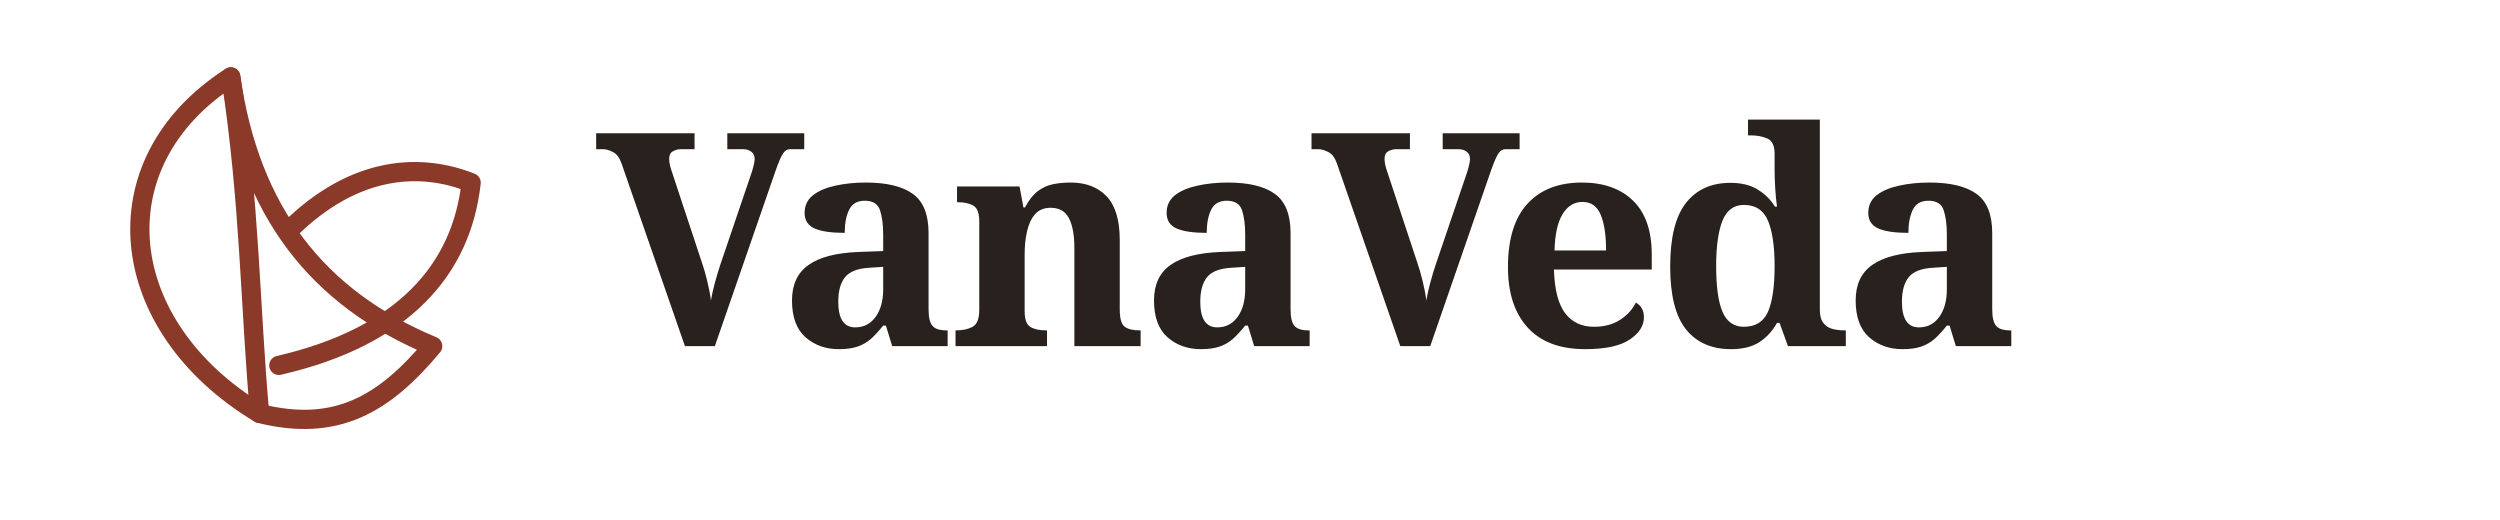
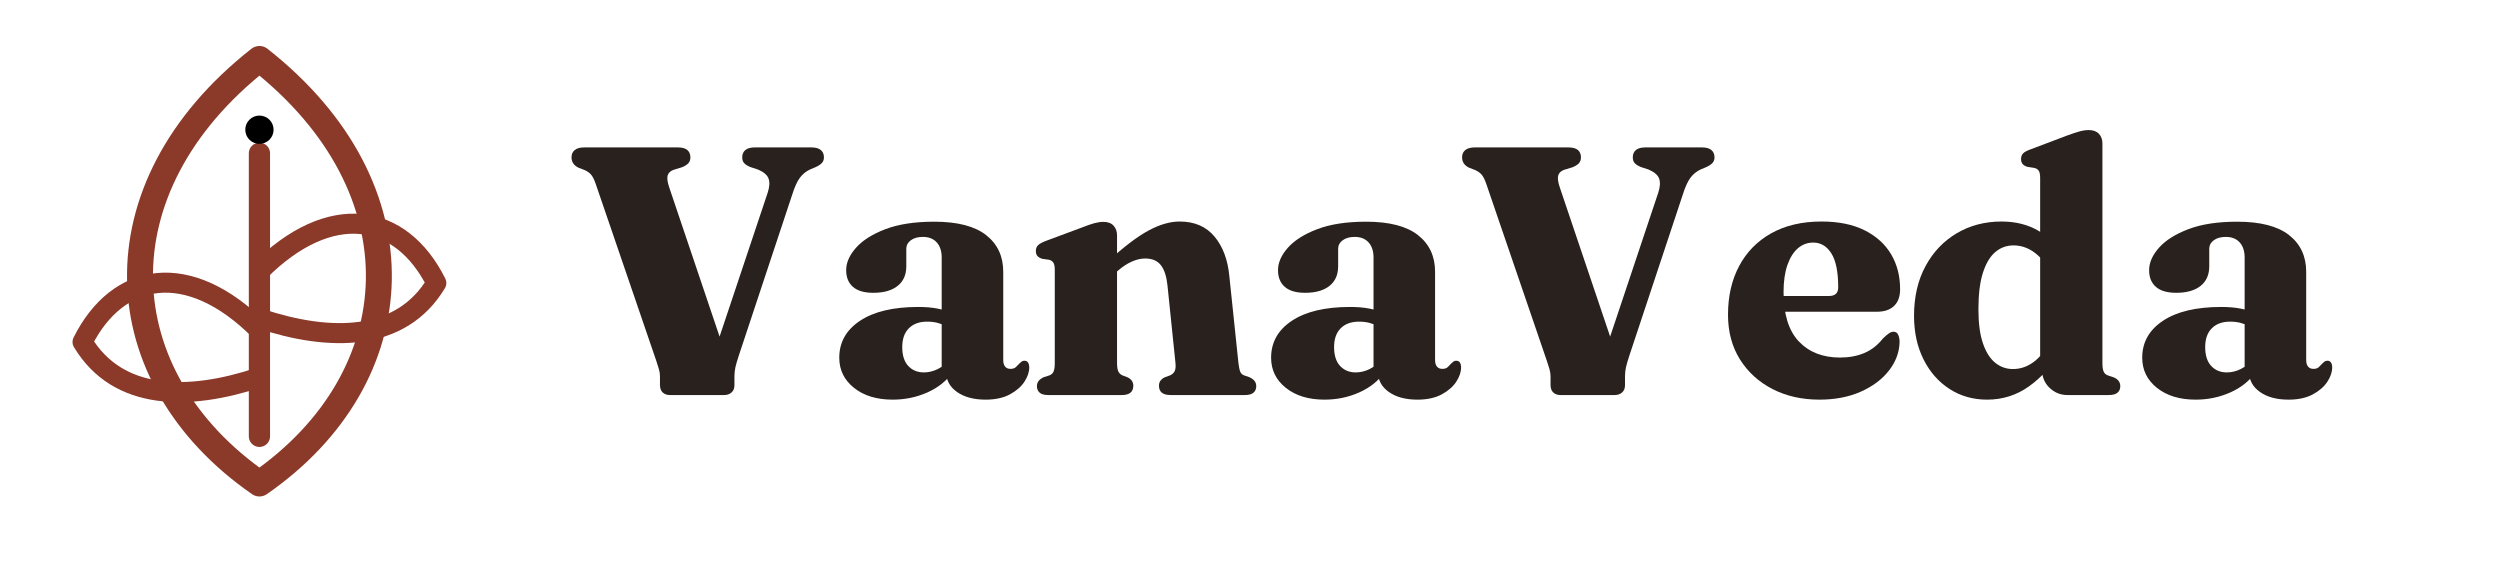
- <svg xmlns="http://www.w3.org/2000/svg" viewBox="0 0 260 54" role="img" aria-labelledby="title">
-   <g fill="none" stroke="#8B3929" stroke-width="2" stroke-linecap="round" stroke-linejoin="round">
-     <path d="M27 43C12 34 10 17 24 8c2 14 9 23 21 28-5 6-10 9-18 7Z" />
-     <path d="M24 8c2 13 2 24 3 35M30 24c7-7 14-7 19-5-1 9-7 16-20 19" />
+ <svg xmlns="http://www.w3.org/2000/svg" viewBox="0 0 212 48" role="img" aria-label="VanaVeda">
+   <g fill="none" stroke="#8B3929" stroke-width="2.2" stroke-linecap="round" stroke-linejoin="round">
+     <path d="M22 41 C9 32 8 16 22 5 C36 16 35 32 22 41 Z" />
+     <path d="M22 13 L22 37" stroke-width="1.8" />
+     <path d="M22 23 C28 17 34 18 37 24 C34 29 28 29 22 27" stroke-width="1.7" />
+     <path d="M22 28 C16 22 10 23 7 29 C10 34 16 34 22 32" stroke-width="1.7" />
+     <circle cx="22" cy="11" r="1.2" fill="currentColor" stroke="none" />
  </g>
-   <text x="62" y="36" fill="#29211D" font-family="Georgia,serif" font-size="31" font-weight="700" letter-spacing="-.8">VanaVeda</text>
+   <g fill="#29211D">
+     <path d="M996 1344Q996 1370 1013.5 1385.0Q1031 1400 1068 1400H1386Q1423 1400 1440.5 1385.0Q1458 1370 1458 1344Q1458 1325 1447.0 1312.5Q1436 1300 1412 1289L1379 1275Q1345 1259 1322.0 1228.5Q1299 1198 1278 1131L977 224Q963 182 957.5 157.0Q952 132 952 106V55Q952 29 935.5 14.5Q919 0 894 0H587Q562 0 546.5 14.5Q531 29 531 58V108Q531 125 525.0 146.5Q519 168 510 194L167 1196Q155 1230 142.0 1245.5Q129 1261 105 1272L71 1285Q31 1304 31 1344Q31 1370 49.0 1385.0Q67 1400 104 1400H631Q669 1400 686.0 1385.0Q703 1370 703 1344Q703 1323 691.5 1310.5Q680 1298 656 1288L607 1273Q581 1263 574.5 1241.5Q568 1220 583 1175L907 215L798 121L1140 1144Q1156 1193 1145.0 1223.5Q1134 1254 1085 1275L1042 1289Q1020 1298 1008.0 1310.0Q996 1322 996 1344Z" transform="translate(48.00, 33.50) scale(0.015, -0.015)" />
+     <path d="M674 132V153L649 156V778Q649 832 621.0 863.0Q593 894 543 894Q500 894 474.5 875.0Q449 856 449 827V728Q449 656 400.0 617.0Q351 578 262 578Q186 578 147.5 611.5Q109 645 109 706Q109 770 165.0 833.0Q221 896 331.5 938.0Q442 980 607 980Q804 980 900.5 904.0Q997 828 997 697V198Q997 174 1007.5 161.0Q1018 148 1038 148Q1058 148 1068.5 158.0Q1079 168 1088 178Q1094 184 1100.5 189.0Q1107 194 1116 194Q1131 194 1137.5 183.5Q1144 173 1144 156Q1144 117 1116.5 75.0Q1089 33 1034.0 3.5Q979 -26 897 -26Q797 -26 735.5 17.5Q674 61 674 132ZM70 211Q70 342 187.5 420.0Q305 498 517 498Q579 498 627.0 488.5Q675 479 708 462L680 387Q653 401 626.0 408.0Q599 415 567 415Q501 415 463.5 377.5Q426 340 426 271Q426 201 460.0 164.5Q494 128 548 128Q589 128 627.0 147.0Q665 166 688 197L711 129Q659 55 567.5 14.5Q476 -26 372 -26Q237 -26 153.5 40.5Q70 107 70 211Z" transform="translate(70.12, 33.50) scale(0.015, -0.015)" />
+     <path d="M521 903V183Q521 148 528.5 133.0Q536 118 552 111L581 100Q613 84 613 53Q613 0 548 0H132Q99 0 83.5 13.5Q68 27 68 50Q68 67 77.5 79.5Q87 92 107 101L138 111Q155 117 162.0 132.5Q169 148 169 183V708Q169 736 161.0 748.5Q153 761 136 765L99 770Q79 776 70.5 786.5Q62 797 62 814Q62 834 73.5 846.0Q85 858 115 870L322 947Q365 964 392.5 971.5Q420 979 444 979Q482 979 501.5 957.5Q521 936 521 903ZM488 670 436 725 470 756Q603 878 698.0 929.5Q793 981 875 981Q1001 981 1072.0 896.0Q1143 811 1156 671L1207 184Q1211 149 1217.0 133.0Q1223 117 1240 111L1269 101Q1289 92 1298.5 79.5Q1308 67 1308 50Q1308 27 1292.5 13.5Q1277 0 1244 0H824Q758 0 758 53Q758 84 790 100L820 111Q837 118 846.0 133.5Q855 149 851 184L806 621Q798 697 768.5 734.5Q739 772 680 772Q644 772 604.5 754.5Q565 737 526 703Z" transform="translate(86.91, 33.50) scale(0.015, -0.015)" />
+     <path d="M674 132V153L649 156V778Q649 832 621.0 863.0Q593 894 543 894Q500 894 474.5 875.0Q449 856 449 827V728Q449 656 400.0 617.0Q351 578 262 578Q186 578 147.5 611.5Q109 645 109 706Q109 770 165.0 833.0Q221 896 331.5 938.0Q442 980 607 980Q804 980 900.5 904.0Q997 828 997 697V198Q997 174 1007.5 161.0Q1018 148 1038 148Q1058 148 1068.5 158.0Q1079 168 1088 178Q1094 184 1100.5 189.0Q1107 194 1116 194Q1131 194 1137.5 183.5Q1144 173 1144 156Q1144 117 1116.5 75.0Q1089 33 1034.0 3.5Q979 -26 897 -26Q797 -26 735.5 17.5Q674 61 674 132ZM70 211Q70 342 187.5 420.0Q305 498 517 498Q579 498 627.0 488.5Q675 479 708 462L680 387Q653 401 626.0 408.0Q599 415 567 415Q501 415 463.5 377.5Q426 340 426 271Q426 201 460.0 164.5Q494 128 548 128Q589 128 627.0 147.0Q665 166 688 197L711 129Q659 55 567.5 14.5Q476 -26 372 -26Q237 -26 153.5 40.5Q70 107 70 211Z" transform="translate(106.74, 33.50) scale(0.015, -0.015)" />
+     <path d="M996 1344Q996 1370 1013.5 1385.0Q1031 1400 1068 1400H1386Q1423 1400 1440.5 1385.0Q1458 1370 1458 1344Q1458 1325 1447.0 1312.5Q1436 1300 1412 1289L1379 1275Q1345 1259 1322.0 1228.5Q1299 1198 1278 1131L977 224Q963 182 957.5 157.0Q952 132 952 106V55Q952 29 935.5 14.5Q919 0 894 0H587Q562 0 546.5 14.5Q531 29 531 58V108Q531 125 525.0 146.5Q519 168 510 194L167 1196Q155 1230 142.0 1245.5Q129 1261 105 1272L71 1285Q31 1304 31 1344Q31 1370 49.0 1385.0Q67 1400 104 1400H631Q669 1400 686.0 1385.0Q703 1370 703 1344Q703 1323 691.5 1310.5Q680 1298 656 1288L607 1273Q581 1263 574.5 1241.5Q568 1220 583 1175L907 215L798 121L1140 1144Q1156 1193 1145.0 1223.5Q1134 1254 1085 1275L1042 1289Q1020 1298 1008.0 1310.0Q996 1322 996 1344Z" transform="translate(123.52, 33.50) scale(0.015, -0.015)" />
+     <path d="M1032 598Q1032 537 998.0 504.0Q964 471 901 471H292V560H630Q682 560 682 609Q682 739 643.5 800.5Q605 862 541 862Q492 862 454.5 830.0Q417 798 395.0 735.5Q373 673 373 582Q373 394 459.5 303.0Q546 212 692 212Q770 212 830.5 238.0Q891 264 935 320Q958 342 970.5 350.0Q983 358 995 358Q1013 358 1021.0 341.0Q1029 324 1029 300Q1027 213 969.0 138.5Q911 64 809.5 19.0Q708 -26 576 -26Q427 -26 310.5 34.0Q194 94 126.5 201.5Q59 309 59 454Q59 611 122.0 729.5Q185 848 303.5 914.5Q422 981 588 981Q732 981 831.0 931.5Q930 882 981.0 796.0Q1032 710 1032 598Z" transform="translate(145.65, 33.50) scale(0.015, -0.015)" />
+     <path d="M784 171 773 174V1228Q773 1256 765.0 1268.0Q757 1280 740 1284L702 1290Q683 1295 674.0 1306.0Q665 1317 665 1334Q665 1354 676.5 1366.0Q688 1378 719 1389L925 1467Q969 1483 996.0 1490.5Q1023 1498 1048 1498Q1085 1498 1105.0 1477.0Q1125 1456 1125 1422V183Q1125 148 1132.0 132.5Q1139 117 1156 111L1186 101Q1207 93 1216.5 80.0Q1226 67 1226 50Q1226 27 1210.5 13.5Q1195 0 1161 0H928Q869 0 826.5 40.5Q784 81 784 141ZM60 448Q60 609 125.0 729.0Q190 849 302.0 915.0Q414 981 555 981Q675 981 765.5 927.5Q856 874 918 769L831 704Q783 778 732.0 812.0Q681 846 622 846Q564 846 519.5 808.5Q475 771 449.5 691.5Q424 612 424 485Q424 367 449.5 292.5Q475 218 519.0 182.5Q563 147 619 147Q683 147 737.0 187.5Q791 228 838 315L895 253Q814 123 709.0 48.5Q604 -26 473 -26Q354 -26 260.5 34.5Q167 95 113.5 202.0Q60 309 60 448Z" transform="translate(161.41, 33.50) scale(0.015, -0.015)" />
+     <path d="M674 132V153L649 156V778Q649 832 621.0 863.0Q593 894 543 894Q500 894 474.5 875.0Q449 856 449 827V728Q449 656 400.0 617.0Q351 578 262 578Q186 578 147.5 611.5Q109 645 109 706Q109 770 165.0 833.0Q221 896 331.5 938.0Q442 980 607 980Q804 980 900.5 904.0Q997 828 997 697V198Q997 174 1007.5 161.0Q1018 148 1038 148Q1058 148 1068.5 158.0Q1079 168 1088 178Q1094 184 1100.5 189.0Q1107 194 1116 194Q1131 194 1137.5 183.5Q1144 173 1144 156Q1144 117 1116.5 75.0Q1089 33 1034.0 3.5Q979 -26 897 -26Q797 -26 735.5 17.5Q674 61 674 132ZM70 211Q70 342 187.5 420.0Q305 498 517 498Q579 498 627.0 488.5Q675 479 708 462L680 387Q653 401 626.0 408.0Q599 415 567 415Q501 415 463.5 377.5Q426 340 426 271Q426 201 460.0 164.5Q494 128 548 128Q589 128 627.0 147.0Q665 166 688 197L711 129Q659 55 567.5 14.5Q476 -26 372 -26Q237 -26 153.5 40.5Q70 107 70 211Z" transform="translate(180.61, 33.50) scale(0.015, -0.015)" />
+   </g>
</svg>
